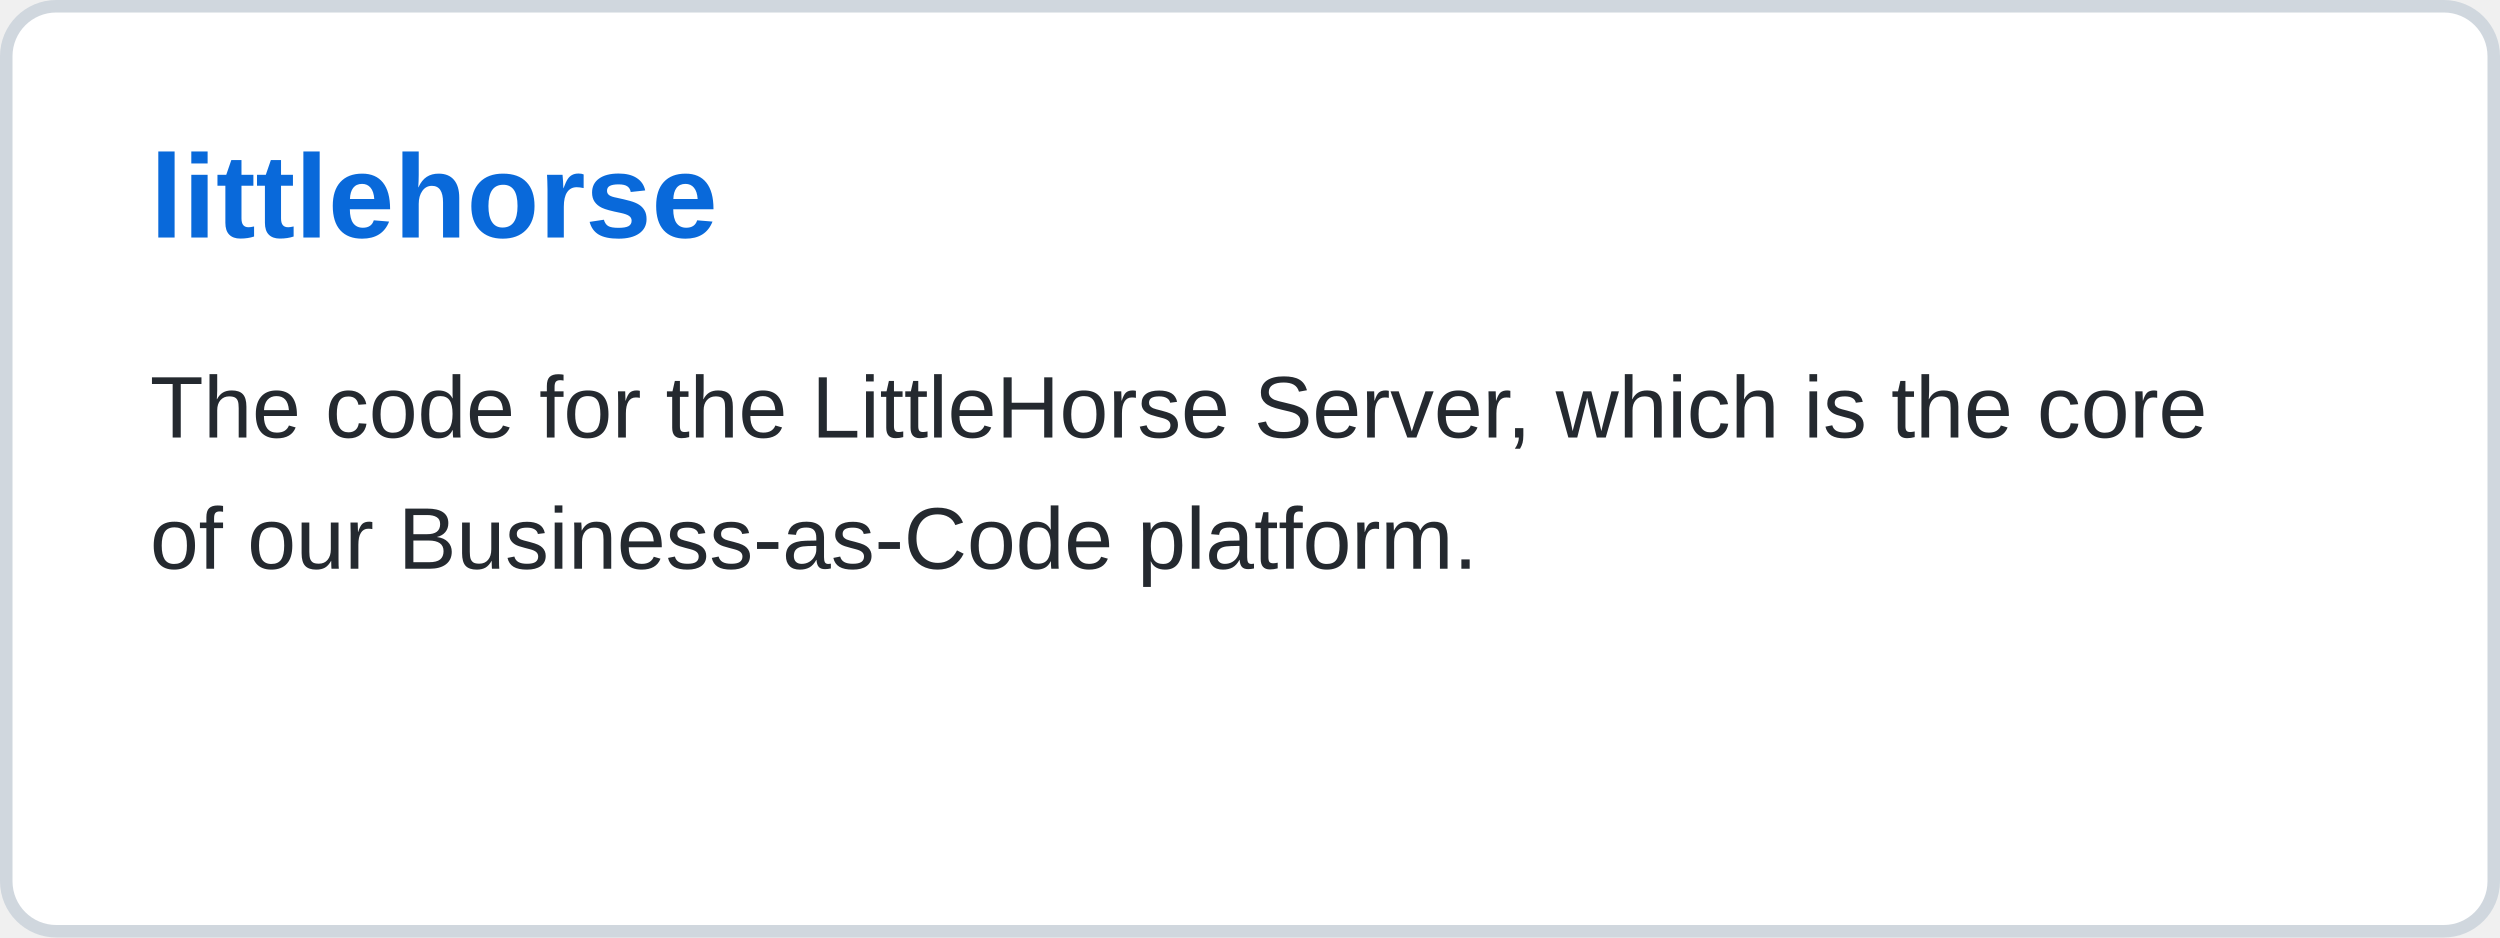
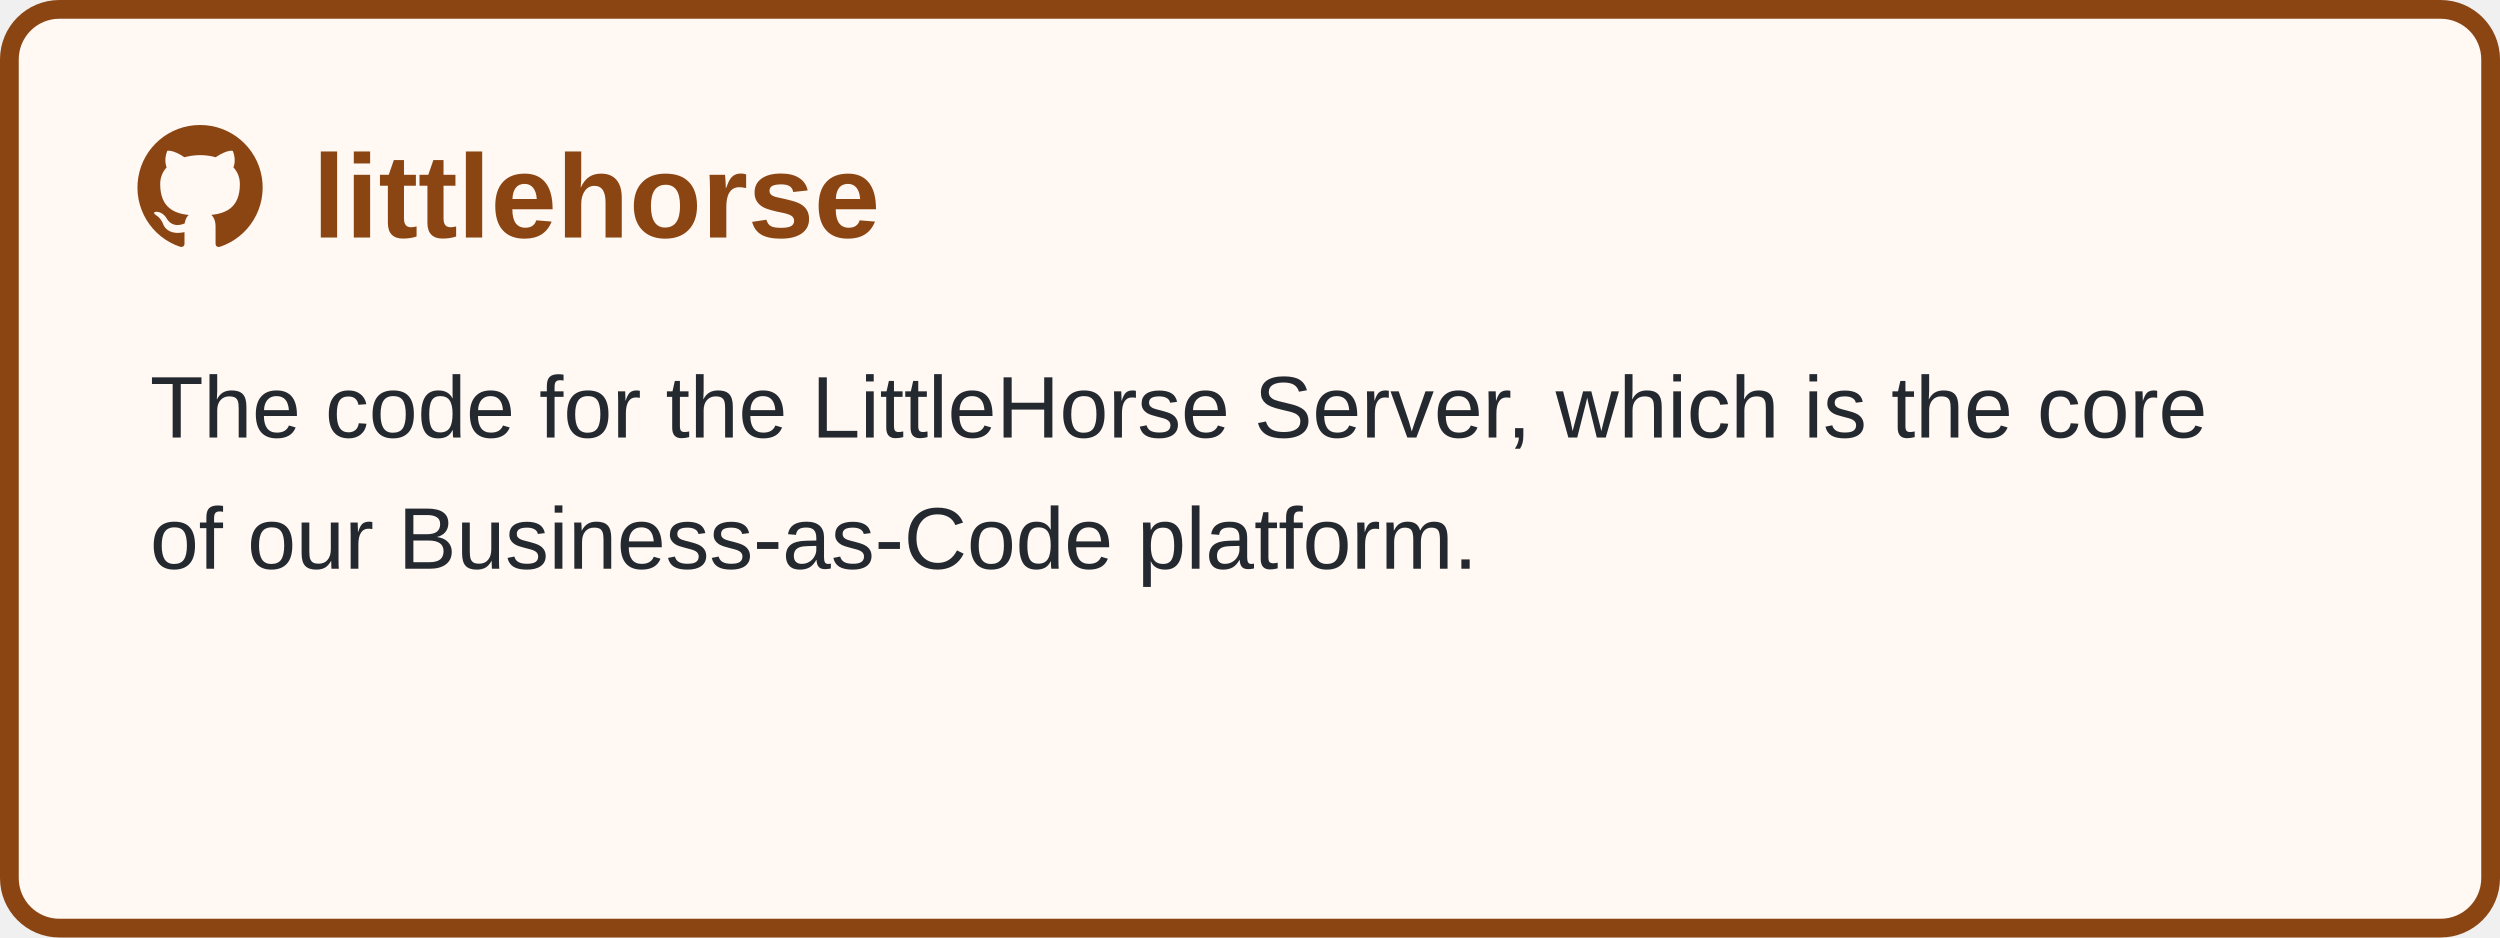
<svg xmlns="http://www.w3.org/2000/svg" width="400" height="150" viewBox="0 0 400 150">
-   <rect x="1" y="1" width="398" height="148" rx="8" fill="#fff" stroke="#d0d7de" stroke-width="2" />
+   <rect x="1.5" y="1.5" width="397" height="147" rx="8" fill="#fff8f3" stroke="#8b4513" stroke-width="3" />
  <g font-family="Arial, sans-serif">
-     <text x="24" y="38" fill="#0969da" font-size="19" font-weight="600">littlehorse</text>
+     <path d="M32 20a10 10 0 0 0-3.16 19.49c.5.09.68-.22.68-.48v-1.87c-2.78.6-3.37-1.18-3.37-1.18-.45-1.16-1.11-1.47-1.11-1.47-.91-.62.07-.61.07-.61 1 .07 1.53 1.03 1.53 1.03.89 1.53 2.34 1.09 2.91.83.09-.65.35-1.09.64-1.34-2.22-.25-4.56-1.11-4.56-4.94 0-1.09.39-1.98 1.03-2.68-.1-.25-.45-1.27.1-2.64 0 0 .84-.27 2.75 1.02A9.56 9.56 0 0 1 32 24.82c.85 0 1.7.11 2.5.34 1.91-1.29 2.75-1.02 2.75-1.02.55 1.37.2 2.39.1 2.64.64.7 1.03 1.59 1.03 2.68 0 3.84-2.34 4.68-4.57 4.93.36.31.68.92.68 1.86v2.76c0 .27.18.58.69.48A10 10 0 0 0 32 20Z" fill="#8b4513" />
+     <text x="50" y="38" fill="#8b4513" font-size="19" font-weight="600">littlehorse</text>
    <text x="24" y="70" fill="#24292f" font-size="14">
      <tspan x="24" dy="0">The code for the LittleHorse Server, which is the core</tspan>
      <tspan x="24" dy="21">of our Business-as-Code platform.</tspan>
    </text>
  </g>
</svg>
